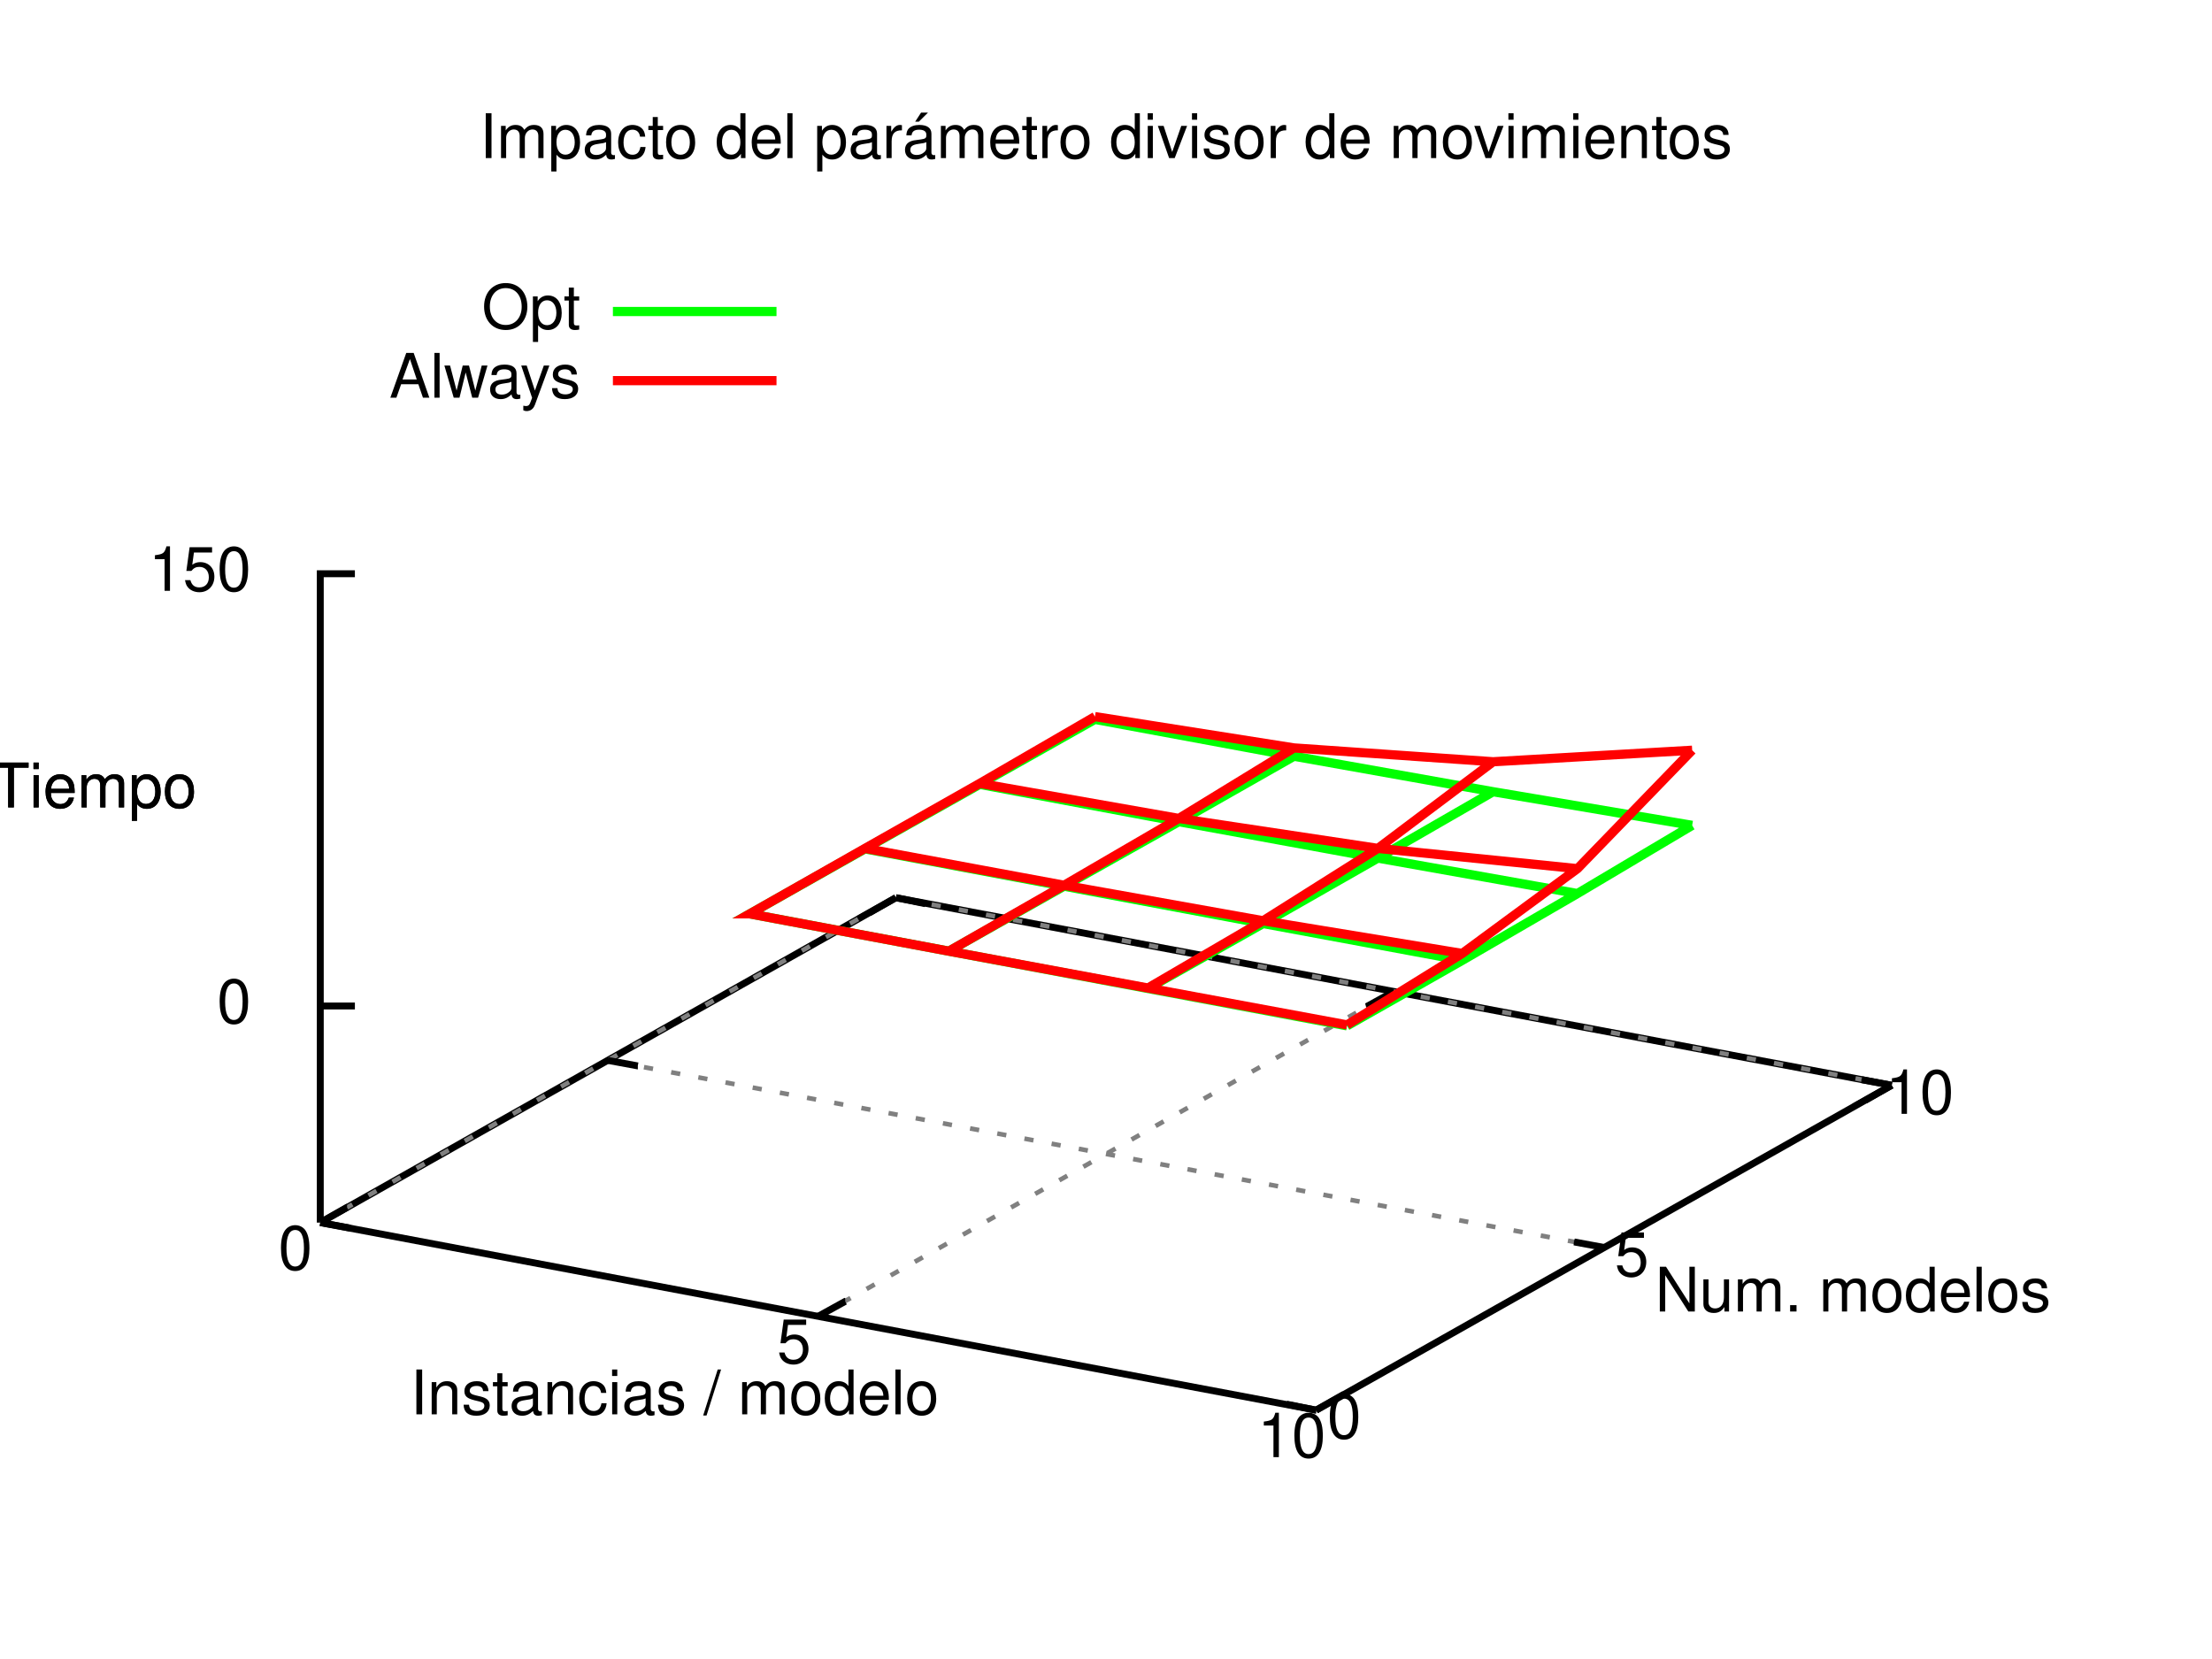
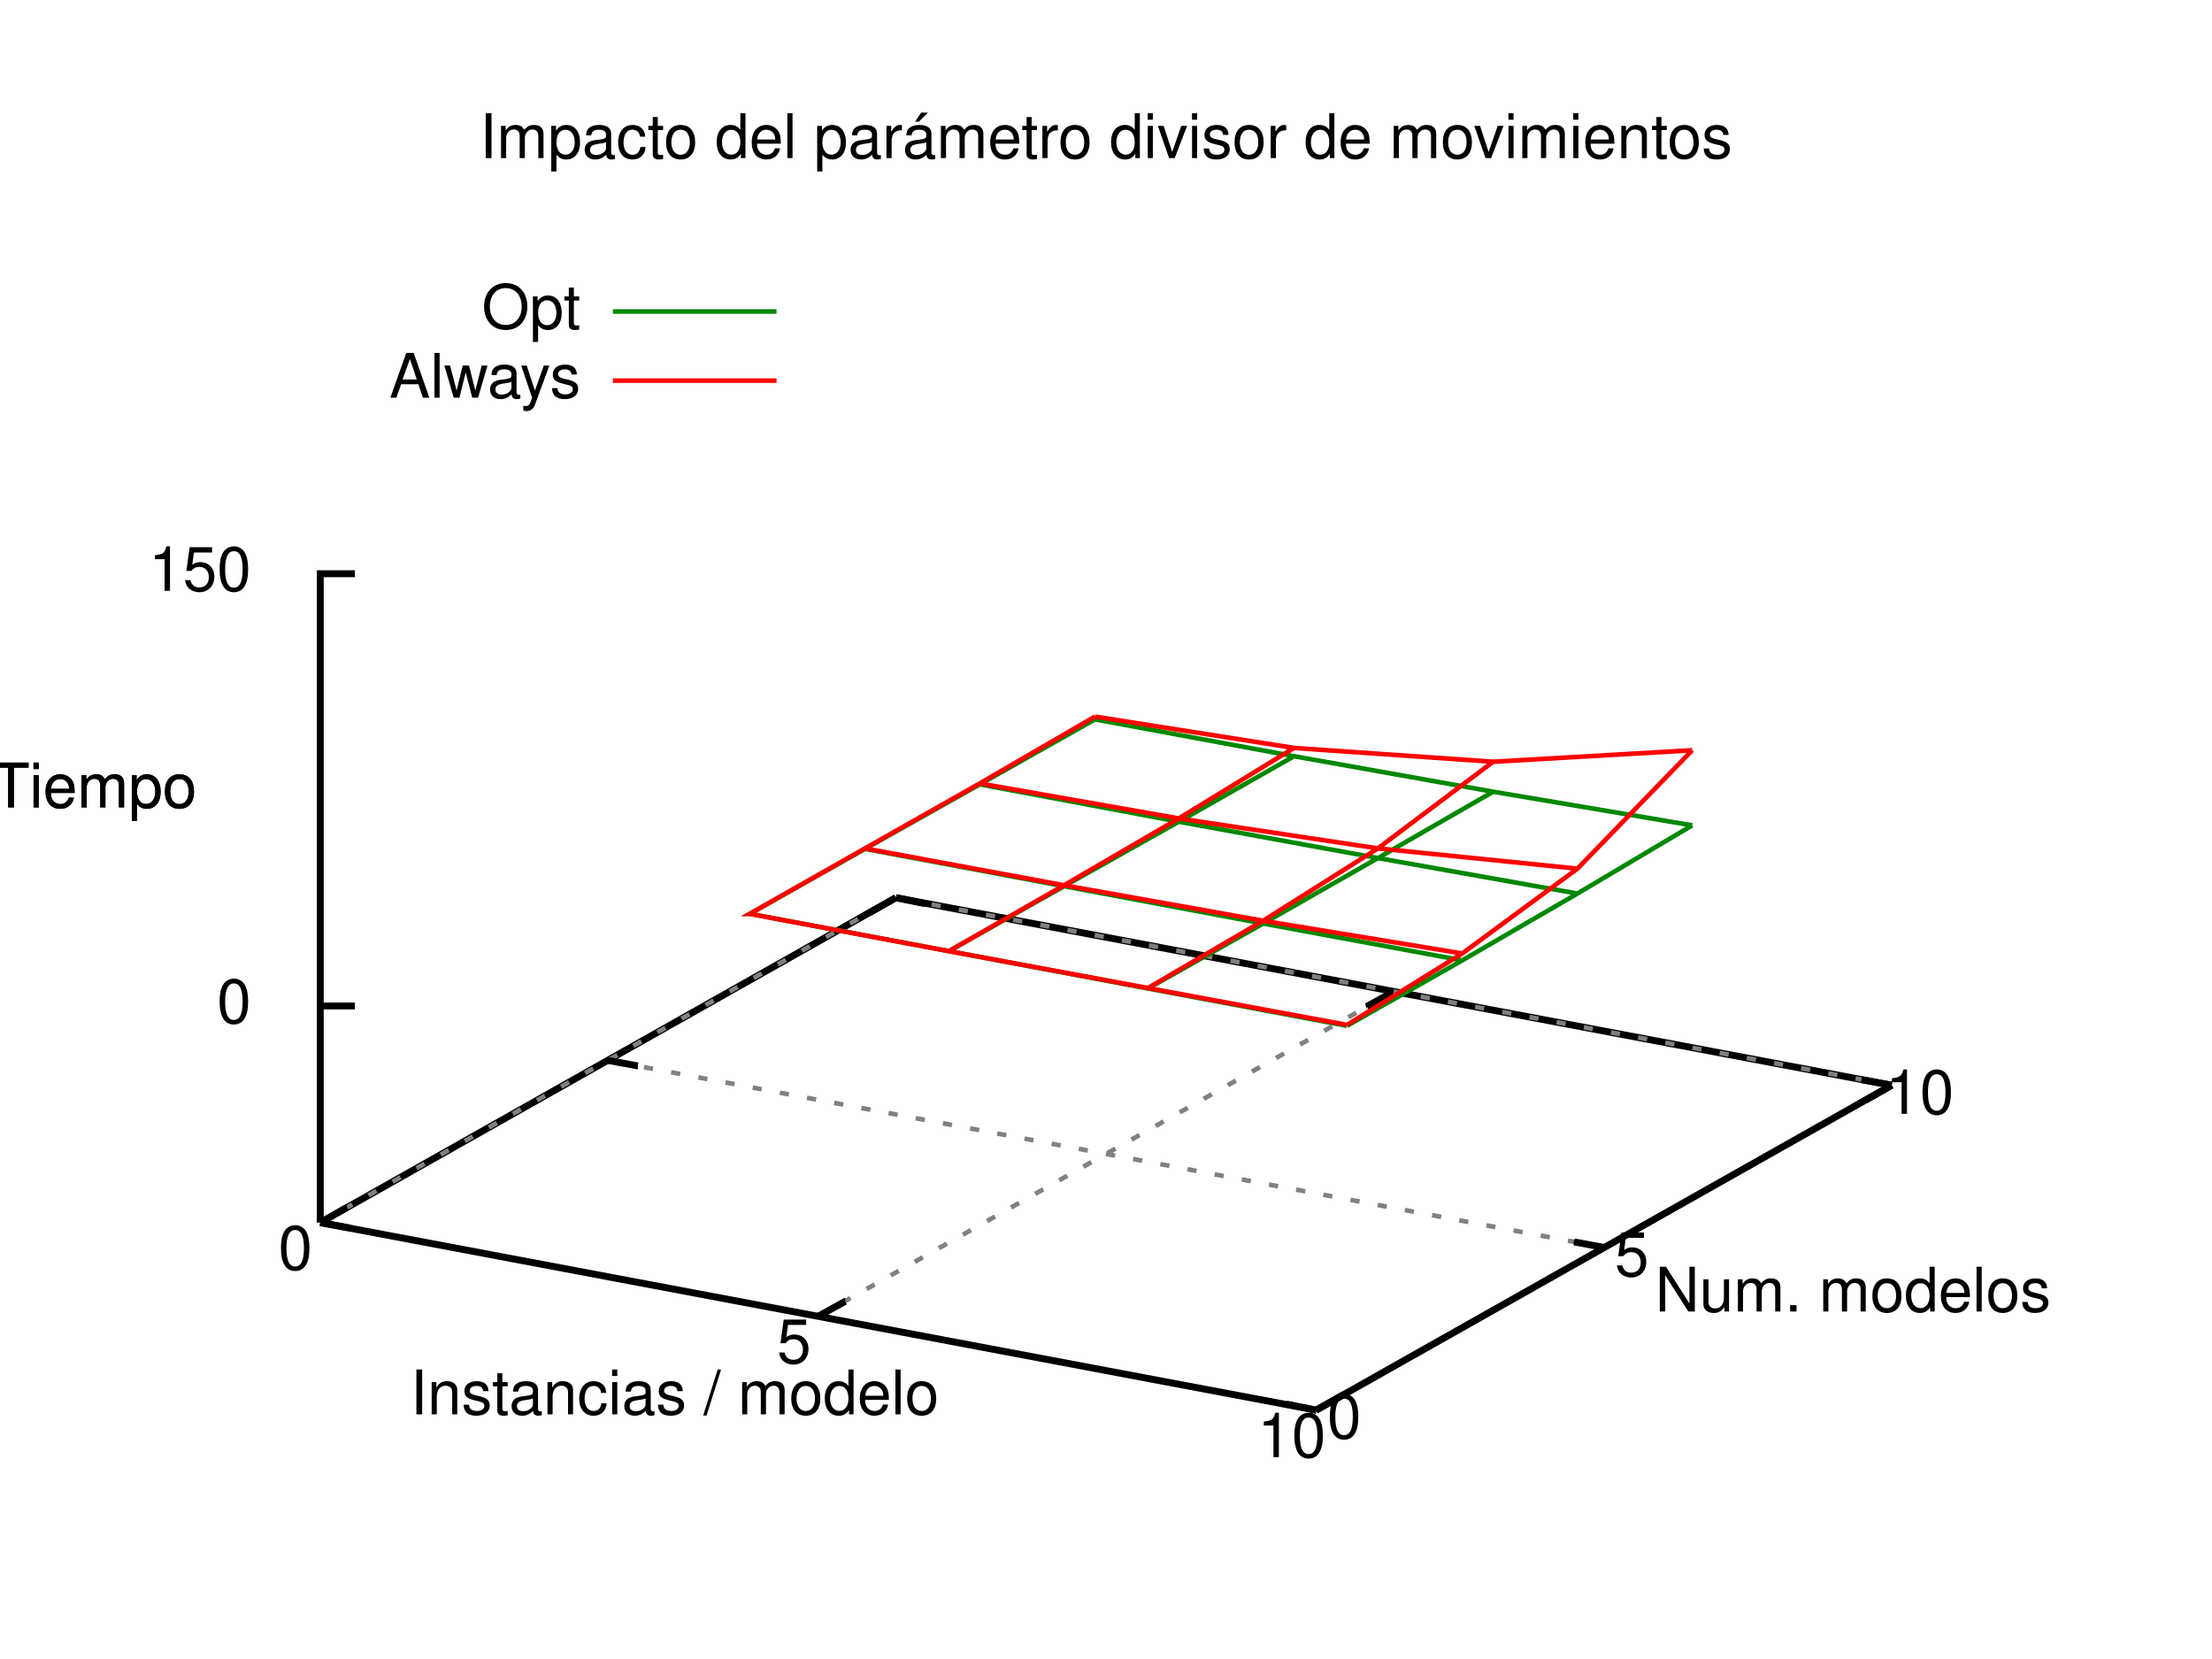
<svg xmlns="http://www.w3.org/2000/svg" xmlns:xlink="http://www.w3.org/1999/xlink" width="480" height="360" viewBox="0 0 480 360">
  <g id="gnuplot_canvas">
    <rect x="0" y="0" width="480" height="360" fill="none" />
    <defs>
      <circle id="gpDot" r="0.5" stroke-width="0.5" />
      <path id="gpPt0" stroke-width="0.267" stroke="currentColor" d="M-1,0 h2 M0,-1 v2" />
      <path id="gpPt1" stroke-width="0.267" stroke="currentColor" d="M-1,-1 L1,1 M1,-1 L-1,1" />
      <path id="gpPt2" stroke-width="0.267" stroke="currentColor" d="M-1,0 L1,0 M0,-1 L0,1 M-1,-1 L1,1 M-1,1 L1,-1" />
      <rect id="gpPt3" stroke-width="0.267" stroke="currentColor" x="-1" y="-1" width="2" height="2" />
      <rect id="gpPt4" stroke-width="0.267" stroke="currentColor" fill="currentColor" x="-1" y="-1" width="2" height="2" />
      <circle id="gpPt5" stroke-width="0.267" stroke="currentColor" cx="0" cy="0" r="1" />
      <use xlink:href="#gpPt5" id="gpPt6" fill="currentColor" stroke="none" />
      <path id="gpPt7" stroke-width="0.267" stroke="currentColor" d="M0,-1.33 L-1.33,0.67 L1.33,0.67 z" />
      <use xlink:href="#gpPt7" id="gpPt8" fill="currentColor" stroke="none" />
      <use xlink:href="#gpPt7" id="gpPt9" stroke="currentColor" transform="rotate(180)" />
      <use xlink:href="#gpPt9" id="gpPt10" fill="currentColor" stroke="none" />
      <use xlink:href="#gpPt3" id="gpPt11" stroke="currentColor" transform="rotate(45)" />
      <use xlink:href="#gpPt11" id="gpPt12" fill="currentColor" stroke="none" />
    </defs>
    <g style="fill:none; color:white; stroke:currentColor; stroke-width:1.50; stroke-linecap:butt; stroke-linejoin:miter">
</g>
    <g style="fill:none; color:black; stroke:currentColor; stroke-width:1.50; stroke-linecap:butt; stroke-linejoin:miter">
      <path stroke="black" d="M69.5,265.3 L194.4,194.8 M410.5,235.5 L194.4,194.8 M69.5,265.3 L69.5,124.5  h0.01" />
    </g>
    <g style="fill:none; color:black; stroke:black; stroke-width:1.00; stroke-linecap:butt; stroke-linejoin:miter">
</g>
    <g style="fill:none; color:gray; stroke:currentColor; stroke-width:1.00; stroke-linecap:butt; stroke-linejoin:miter">
      <path stroke="gray" stroke-dasharray=" 2,4" class="gridline" d="M69.5,265.3 L194.4,194.8  h0.01" />
    </g>
    <g style="fill:none; color:gray; stroke:gray; stroke-width:1.50; stroke-linecap:butt; stroke-linejoin:miter">
</g>
    <g style="fill:none; color:black; stroke:currentColor; stroke-width:1.50; stroke-linecap:butt; stroke-linejoin:miter">
      <path stroke="black" d="M69.5,265.3 L75.3,262.0  h0.01" />
      <g transform="translate(64.1,275.5)" style="stroke:none; fill:black; font-family:Verdana, Helvetica, Arial, sans-serif; font-size:10.00pt; text-anchor:middle">
        <text> 0</text>
      </g>
      <path stroke="black" d="M194.4,194.8 L188.6,198.1  h0.01" />
    </g>
    <g style="fill:none; color:black; stroke:black; stroke-width:1.00; stroke-linecap:butt; stroke-linejoin:miter">
</g>
    <g style="fill:none; color:gray; stroke:currentColor; stroke-width:1.00; stroke-linecap:butt; stroke-linejoin:miter">
      <path stroke="gray" stroke-dasharray=" 2,4" class="gridline" d="M177.6,285.6 L302.4,215.2  h0.01" />
    </g>
    <g style="fill:none; color:gray; stroke:gray; stroke-width:1.50; stroke-linecap:butt; stroke-linejoin:miter">
</g>
    <g style="fill:none; color:black; stroke:currentColor; stroke-width:1.50; stroke-linecap:butt; stroke-linejoin:miter">
      <path stroke="black" d="M177.6,285.6 L183.4,282.4  h0.01" />
      <g transform="translate(172.3,295.8)" style="stroke:none; fill:black; font-family:Verdana, Helvetica, Arial, sans-serif; font-size:10.00pt; text-anchor:middle">
        <text> 5</text>
      </g>
      <path stroke="black" d="M302.4,215.2 L296.6,218.4  h0.01" />
    </g>
    <g style="fill:none; color:black; stroke:black; stroke-width:1.00; stroke-linecap:butt; stroke-linejoin:miter">
</g>
    <g style="fill:none; color:gray; stroke:currentColor; stroke-width:1.00; stroke-linecap:butt; stroke-linejoin:miter">
      <path stroke="gray" stroke-dasharray=" 2,4" class="gridline" d="M285.6,306.0 L410.5,235.5  h0.01" />
    </g>
    <g style="fill:none; color:gray; stroke:gray; stroke-width:1.50; stroke-linecap:butt; stroke-linejoin:miter">
</g>
    <g style="fill:none; color:black; stroke:currentColor; stroke-width:1.50; stroke-linecap:butt; stroke-linejoin:miter">
      <path stroke="black" d="M285.6,306.0 L291.4,302.7  h0.01" />
      <g transform="translate(280.3,316.2)" style="stroke:none; fill:black; font-family:Verdana, Helvetica, Arial, sans-serif; font-size:10.00pt; text-anchor:middle">
        <text> 10</text>
      </g>
      <path stroke="black" d="M410.5,235.5 L404.7,238.8  h0.01" />
    </g>
    <g style="fill:none; color:black; stroke:black; stroke-width:1.00; stroke-linecap:butt; stroke-linejoin:miter">
</g>
    <g style="fill:none; color:gray; stroke:currentColor; stroke-width:1.00; stroke-linecap:butt; stroke-linejoin:miter">
      <path stroke="gray" stroke-dasharray=" 2,4" class="gridline" d="M285.6,306.0 L69.5,265.3  h0.01" />
    </g>
    <g style="fill:none; color:gray; stroke:gray; stroke-width:1.50; stroke-linecap:butt; stroke-linejoin:miter">
</g>
    <g style="fill:none; color:black; stroke:currentColor; stroke-width:1.50; stroke-linecap:butt; stroke-linejoin:miter">
      <path stroke="black" d="M285.6,306.0 L279.2,304.7  h0.01" />
      <g transform="translate(291.7,312.1)" style="stroke:none; fill:black; font-family:Verdana, Helvetica, Arial, sans-serif; font-size:10.00pt; text-anchor:middle">
        <text> 0</text>
      </g>
      <path stroke="black" d="M69.5,265.3 L76.0,266.5  h0.01" />
    </g>
    <g style="fill:none; color:black; stroke:black; stroke-width:1.00; stroke-linecap:butt; stroke-linejoin:miter">
</g>
    <g style="fill:none; color:gray; stroke:currentColor; stroke-width:1.00; stroke-linecap:butt; stroke-linejoin:miter">
      <path stroke="gray" stroke-dasharray=" 2,4" class="gridline" d="M348.1,270.7 L131.9,230.1  h0.01" />
    </g>
    <g style="fill:none; color:gray; stroke:gray; stroke-width:1.50; stroke-linecap:butt; stroke-linejoin:miter">
</g>
    <g style="fill:none; color:black; stroke:currentColor; stroke-width:1.50; stroke-linecap:butt; stroke-linejoin:miter">
      <path stroke="black" d="M348.1,270.7 L341.6,269.5  h0.01" />
      <g transform="translate(354.1,276.9)" style="stroke:none; fill:black; font-family:Verdana, Helvetica, Arial, sans-serif; font-size:10.00pt; text-anchor:middle">
        <text> 5</text>
      </g>
      <path stroke="black" d="M131.9,230.1 L138.4,231.3  h0.01" />
    </g>
    <g style="fill:none; color:black; stroke:black; stroke-width:1.00; stroke-linecap:butt; stroke-linejoin:miter">
</g>
    <g style="fill:none; color:gray; stroke:currentColor; stroke-width:1.00; stroke-linecap:butt; stroke-linejoin:miter">
      <path stroke="gray" stroke-dasharray=" 2,4" class="gridline" d="M410.5,235.5 L194.4,194.8  h0.01" />
    </g>
    <g style="fill:none; color:gray; stroke:gray; stroke-width:1.50; stroke-linecap:butt; stroke-linejoin:miter">
</g>
    <g style="fill:none; color:black; stroke:currentColor; stroke-width:1.50; stroke-linecap:butt; stroke-linejoin:miter">
      <path stroke="black" d="M410.5,235.5 L404.0,234.3  h0.01" />
      <g transform="translate(416.6,241.7)" style="stroke:none; fill:black; font-family:Verdana, Helvetica, Arial, sans-serif; font-size:10.00pt; text-anchor:middle">
        <text> 10</text>
      </g>
      <path stroke="black" d="M194.4,194.8 L200.8,196.1 M69.5,218.3 L77.0,218.3  h0.01" />
      <g transform="translate(54.5,222.0)" style="stroke:none; fill:black; font-family:Verdana, Helvetica, Arial, sans-serif; font-size:10.00pt; text-anchor:end">
        <text> 0</text>
      </g>
      <path stroke="black" d="M69.5,124.5 L77.0,124.5  h0.01" />
      <g transform="translate(54.5,128.2)" style="stroke:none; fill:black; font-family:Verdana, Helvetica, Arial, sans-serif; font-size:10.00pt; text-anchor:end">
        <text> 150</text>
      </g>
      <g transform="translate(20.5,175.2)" style="stroke:none; fill:black; font-family:Verdana, Helvetica, Arial, sans-serif; font-size:10.00pt; text-anchor:middle">
        <text>Tiempo</text>
      </g>
      <g transform="translate(240.0,34.3)" style="stroke:none; fill:black; font-family:Verdana, Helvetica, Arial, sans-serif; font-size:10.00pt; text-anchor:middle">
        <text>Impacto del parámetro divisor de movimientos</text>
      </g>
    </g>
    <g id="gnuplot_plot_1">
      <g transform="translate(126.0,71.3)" style="stroke:none; fill:black; font-family:Verdana, Helvetica, Arial, sans-serif; font-size:10.00pt; text-anchor:end">
        <text>Opt</text>
      </g>
-       <g style="fill:none; color:white; stroke:black; stroke-width:2.00; stroke-linecap:butt; stroke-linejoin:miter">
+       <g style="fill:none; color:white; stroke:black; stroke-width:1.00; stroke-linecap:butt; stroke-linejoin:miter">
</g>
-       <g style="fill:none; color:red; stroke:currentColor; stroke-width:2.00; stroke-linecap:butt; stroke-linejoin:miter">
-         <path stroke="rgb(  0, 255,   0)" d="M133.0,67.6 L168.5,67.6 M237.6,156.1 L280.8,164.1 L324.0,171.8 L367.2,179.1 M212.6,170.2 L255.8,178.3    L299.0,186.2 L342.3,193.9 M187.7,184.2 L230.9,192.3 L274.1,200.4 L317.3,208.4 M162.7,198.3 L205.9,206.4    L249.1,214.5 L292.3,222.6 M367.2,179.1 L342.3,193.9 L317.3,208.4 L292.3,222.6 M324.0,171.8 L299.0,186.2    L274.1,200.4 L249.1,214.5 M280.8,164.1 L255.8,178.3 L230.9,192.3 L205.9,206.4 M237.6,156.1 L212.6,170.2    L187.7,184.2 L162.7,198.3  h0.01" />
+       <g style="fill:none; color:red; stroke:currentColor; stroke-width:1.00; stroke-linecap:butt; stroke-linejoin:miter">
+         <path stroke="rgb(  0, 136,   0)" d="M133.0,67.6 L168.5,67.6 M237.6,156.1 L280.8,164.1 L324.0,171.8 L367.2,179.1 M212.6,170.2 L255.8,178.3    L299.0,186.2 L342.3,193.9 M187.7,184.2 L230.9,192.3 L274.1,200.4 L317.3,208.4 M162.7,198.3 L205.9,206.4    L249.1,214.5 L292.3,222.6 M367.2,179.1 L342.3,193.9 L317.3,208.4 L292.3,222.6 M324.0,171.8 L299.0,186.2    L274.1,200.4 L249.1,214.5 M280.8,164.1 L255.8,178.3 L230.9,192.3 L205.9,206.4 M237.6,156.1 L212.6,170.2    L187.7,184.2 L162.7,198.3  h0.01" />
      </g>
    </g>
    <g id="gnuplot_plot_2">
      <g transform="translate(126.0,86.3)" style="stroke:none; fill:black; font-family:Verdana, Helvetica, Arial, sans-serif; font-size:10.00pt; text-anchor:end">
        <text>Always</text>
      </g>
-       <g style="fill:none; color:red; stroke:currentColor; stroke-width:2.00; stroke-linecap:butt; stroke-linejoin:miter">
+       <g style="fill:none; color:red; stroke:currentColor; stroke-width:1.00; stroke-linecap:butt; stroke-linejoin:miter">
        <path stroke="rgb(255,   0,   0)" d="M133.0,82.6 L168.5,82.6 M237.6,155.5 L280.8,162.3 L324.0,165.3 L367.2,162.8 M212.6,170.0 L255.8,177.6    L299.0,184.1 L342.3,188.5 M187.7,184.1 L230.9,192.1 L274.1,199.8 L317.3,206.9 M162.7,198.3 L205.9,206.4    L249.1,214.4 L292.3,222.4 M367.2,162.8 L342.3,188.5 L317.3,206.9 L292.3,222.4 M324.0,165.3 L299.0,184.1    L274.1,199.8 L249.1,214.4 M280.8,162.3 L255.8,177.6 L230.9,192.1 L205.9,206.4 M237.6,155.5 L212.6,170.0    L187.7,184.1 L162.7,198.3  h0.01" />
      </g>
    </g>
    <g style="fill:none; color:white; stroke:rgb(255,   0,   0); stroke-width:1.50; stroke-linecap:butt; stroke-linejoin:miter">
</g>
    <g style="fill:none; color:black; stroke:currentColor; stroke-width:1.50; stroke-linecap:butt; stroke-linejoin:miter">
      <path stroke="black" d="M410.5,235.5 L285.6,306.0 M69.5,265.3 L285.6,306.0  h0.01" />
      <g transform="translate(146.4,306.9)" style="stroke:none; fill:black; font-family:Verdana, Helvetica, Arial, sans-serif; font-size:10.00pt; text-anchor:middle">
        <text>Instancias / modelo</text>
      </g>
      <g transform="translate(402.1,284.6)" style="stroke:none; fill:black; font-family:Verdana, Helvetica, Arial, sans-serif; font-size:10.00pt; text-anchor:middle">
        <text>Num. modelos</text>
      </g>
      <g transform="translate(20.5,175.2)" style="stroke:none; fill:black; font-family:Verdana, Helvetica, Arial, sans-serif; font-size:10.00pt; text-anchor:middle">
        <text>Tiempo</text>
      </g>
    </g>
  </g>
</svg>
